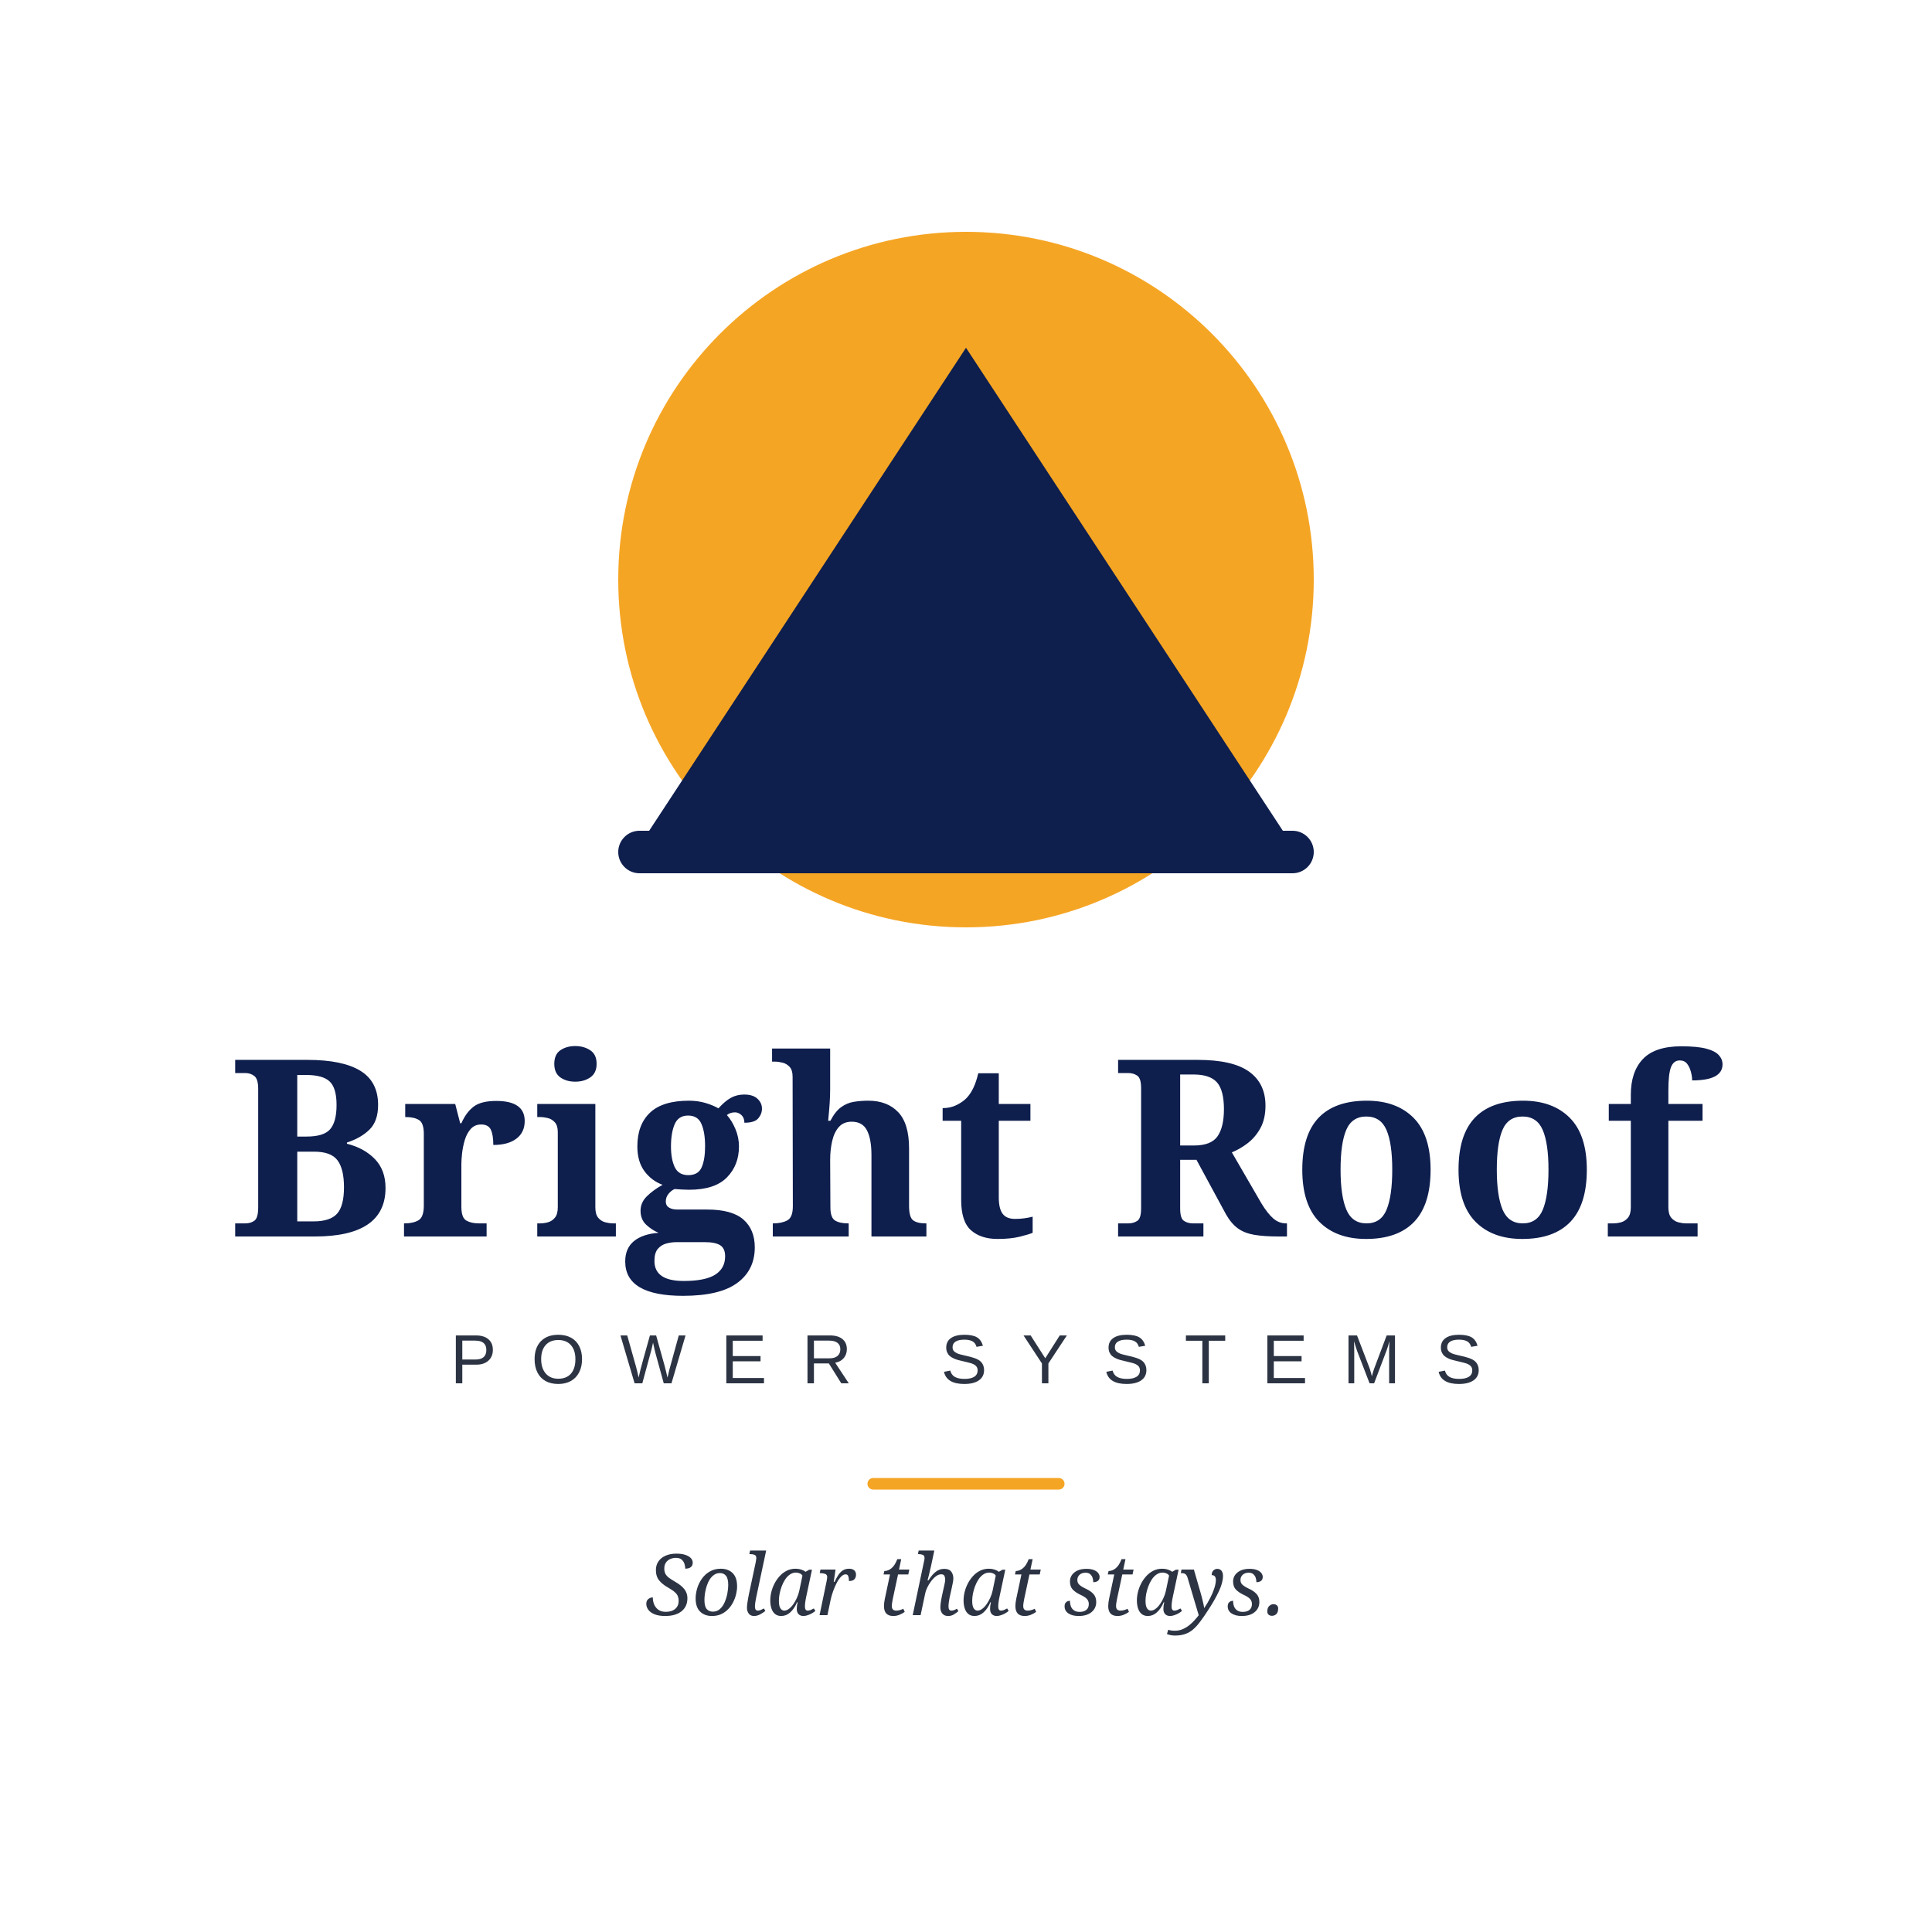
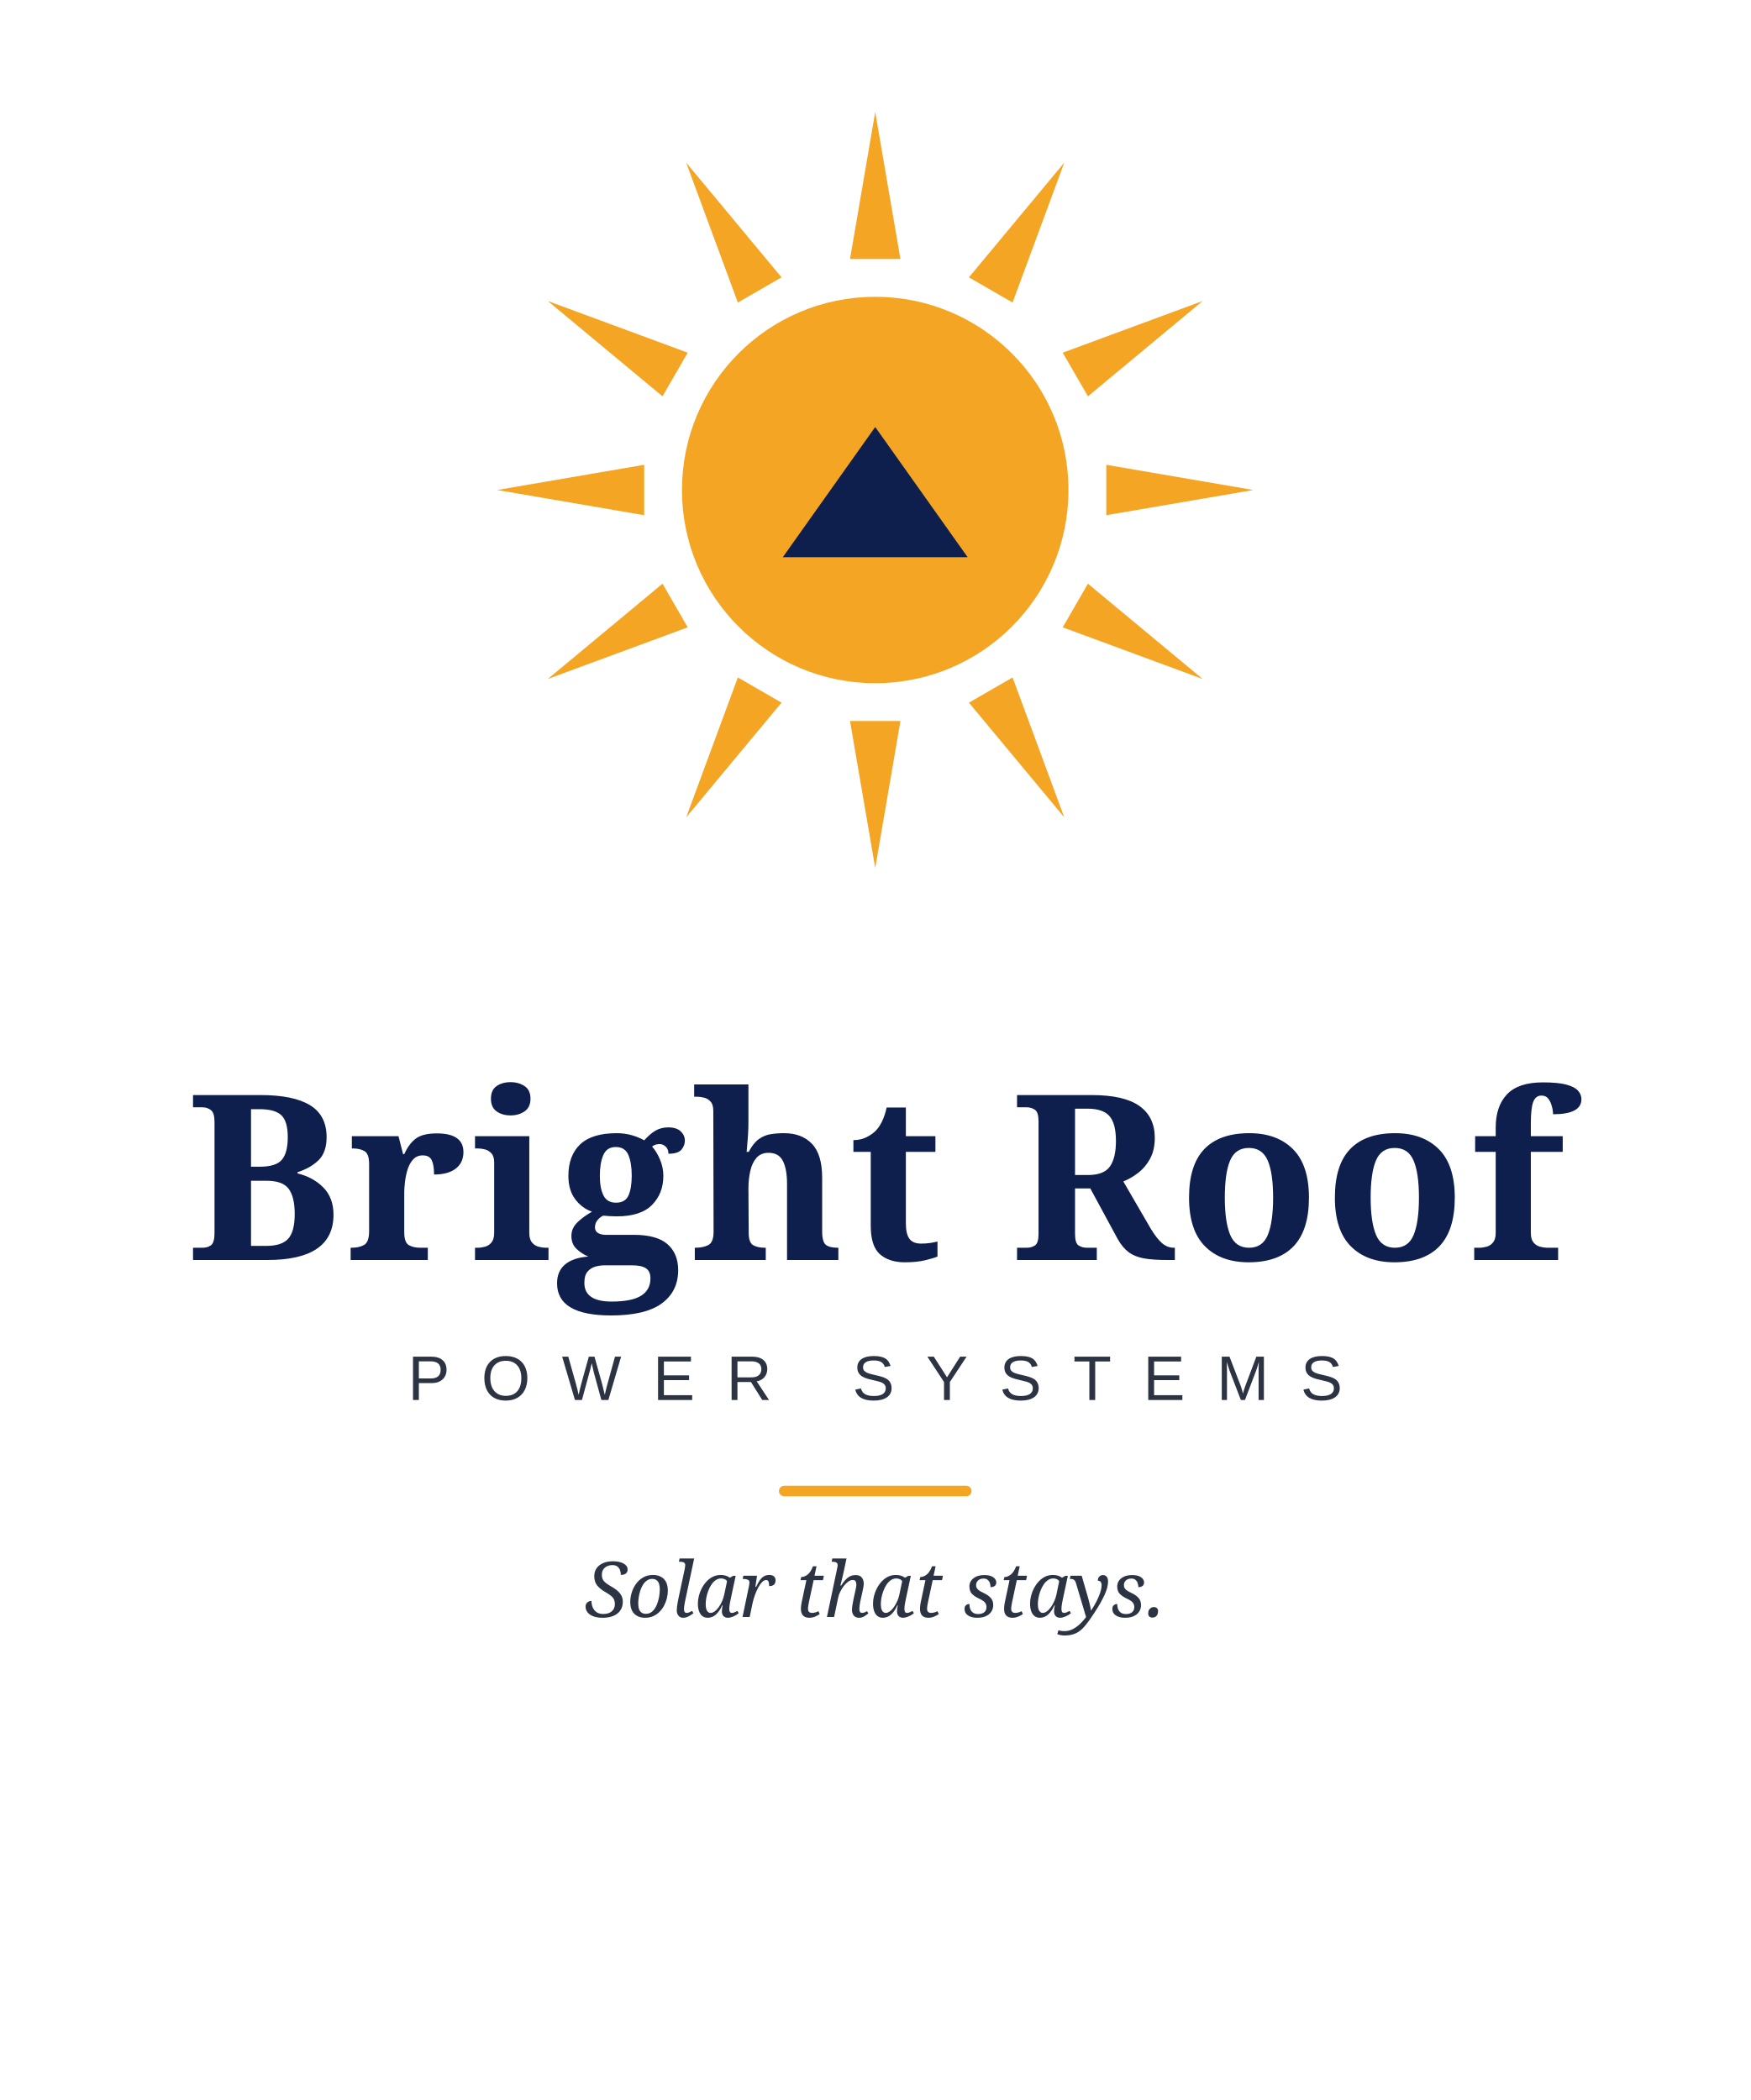
- <svg xmlns="http://www.w3.org/2000/svg" viewBox="0 0 500 500" role="img" aria-label="Bright Roof Power Systems — stacked lockup">
-   <g transform="translate(160 40)">
-     <circle cx="90" cy="110" r="90" fill="#F5A524" />
-     <path d="M 8 175 L 90 50 L 172 175 Z" fill="#0E1E4D" />
-     <rect x="0" y="175" width="180" height="11" rx="5.5" fill="#0E1E4D" />
+ <svg xmlns="http://www.w3.org/2000/svg" viewBox="0 0 500 600" role="img" aria-label="Bright Roof Power Systems — stacked lockup">
+   <g transform="translate(130 20) scale(0.6)">
+     <g fill="#F5A524">
+       <g transform="translate(200 200)">
+         <polygon points="0,-180 -12,-110 12,-110" />
+         <polygon points="0,-180 -12,-110 12,-110" transform="rotate(30)" />
+         <polygon points="0,-180 -12,-110 12,-110" transform="rotate(60)" />
+         <polygon points="0,-180 -12,-110 12,-110" transform="rotate(90)" />
+         <polygon points="0,-180 -12,-110 12,-110" transform="rotate(120)" />
+         <polygon points="0,-180 -12,-110 12,-110" transform="rotate(150)" />
+         <polygon points="0,-180 -12,-110 12,-110" transform="rotate(180)" />
+         <polygon points="0,-180 -12,-110 12,-110" transform="rotate(210)" />
+         <polygon points="0,-180 -12,-110 12,-110" transform="rotate(240)" />
+         <polygon points="0,-180 -12,-110 12,-110" transform="rotate(270)" />
+         <polygon points="0,-180 -12,-110 12,-110" transform="rotate(300)" />
+         <polygon points="0,-180 -12,-110 12,-110" transform="rotate(330)" />
+       </g>
+     </g>
+     <circle cx="200" cy="200" r="92" fill="#F5A524" />
+     <path d="M 156 232 L 200 170 L 244 232 Z" fill="#0E1E4D" />
  </g>
  <g font-family="'Fraunces', 'Cormorant Garamond', 'Playfair Display', Georgia, serif" fill="#0E1E4D" text-anchor="middle">
-     <text x="250" y="320" font-size="64" font-weight="700" letter-spacing="1.2">Bright Roof</text>
-     <text x="250" y="358" font-size="18" font-weight="500" letter-spacing="9" fill="#2C3444" font-family="'General Sans', 'Manrope', 'Helvetica Neue', Arial, sans-serif">POWER SYSTEMS</text>
-     <line x1="226" y1="384" x2="274" y2="384" stroke="#F5A524" stroke-width="3" stroke-linecap="round" />
-     <text x="250" y="418" font-size="22" font-style="italic" font-weight="400" fill="#2C3444">Solar that stays.</text>
+     <text x="250" y="360" font-size="66" font-weight="700" letter-spacing="1.2">Bright Roof</text>
+     <text x="250" y="400" font-size="18" font-weight="500" letter-spacing="9" fill="#2C3444" font-family="'General Sans', 'Manrope', 'Helvetica Neue', Arial, sans-serif">POWER SYSTEMS</text>
+     <line x1="224" y1="426" x2="276" y2="426" stroke="#F5A524" stroke-width="3" stroke-linecap="round" />
+     <text x="250" y="462" font-size="22" font-style="italic" font-weight="400" fill="#2C3444">Solar that stays.</text>
  </g>
</svg>
